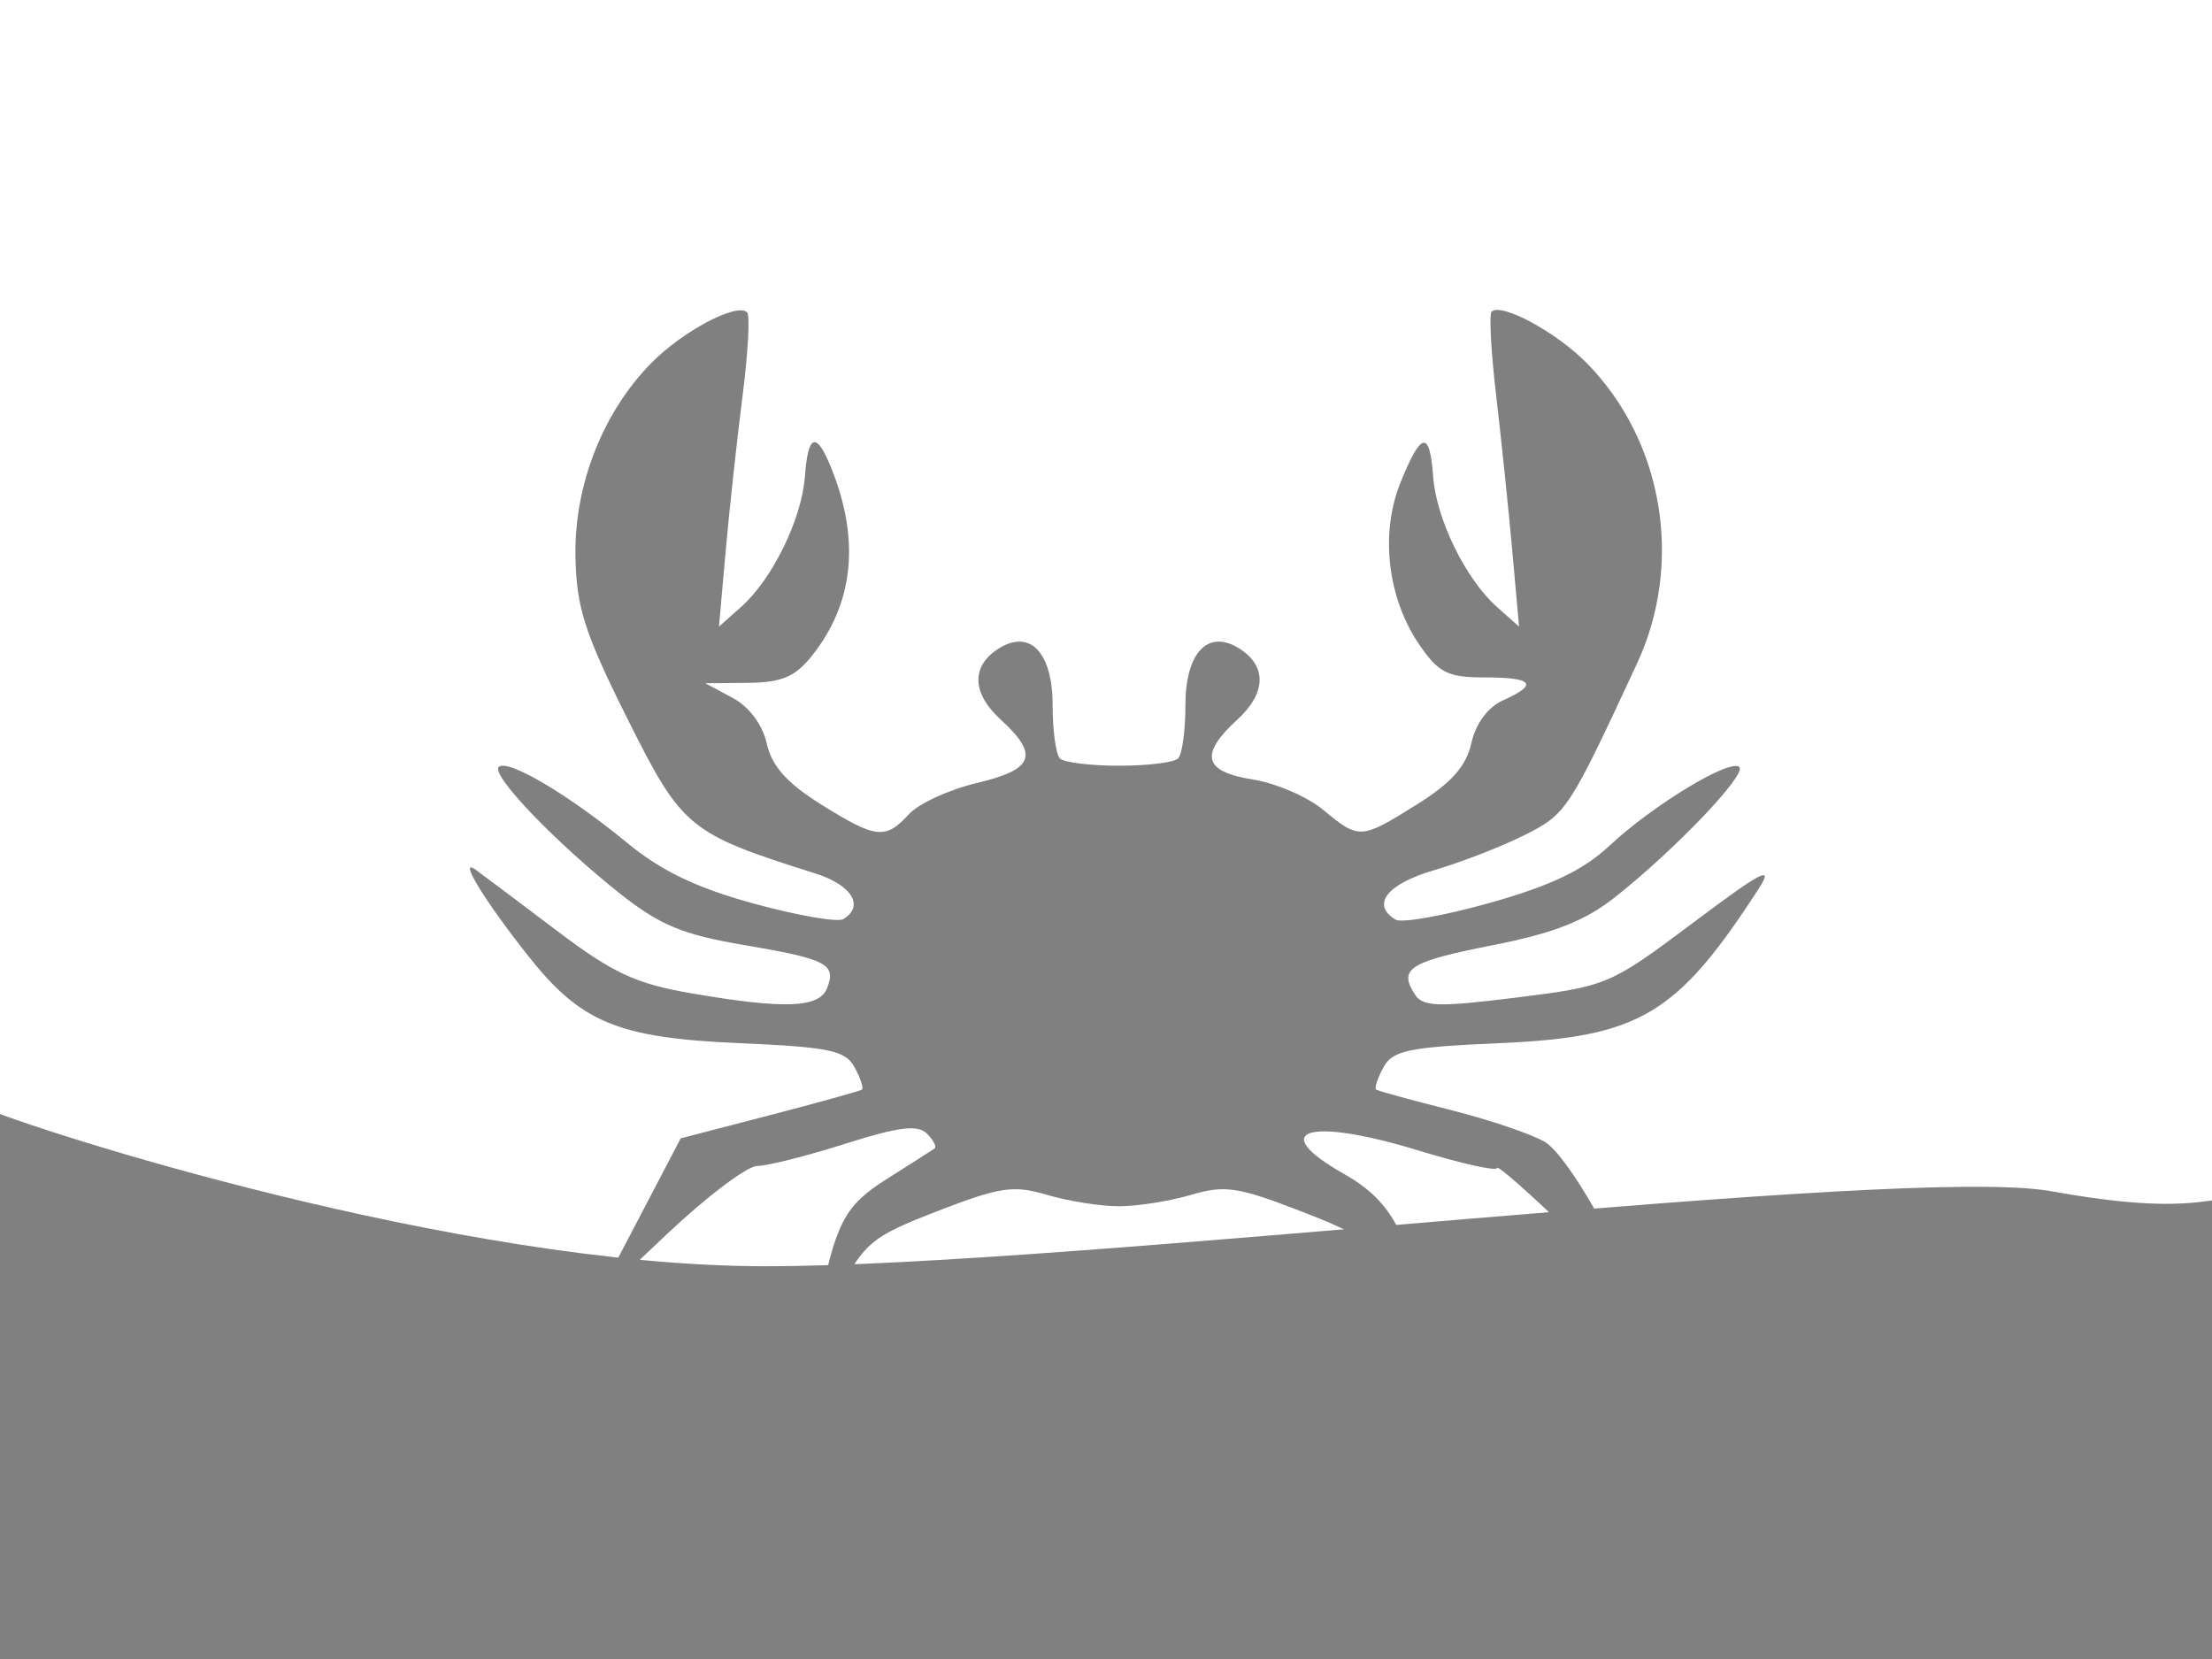
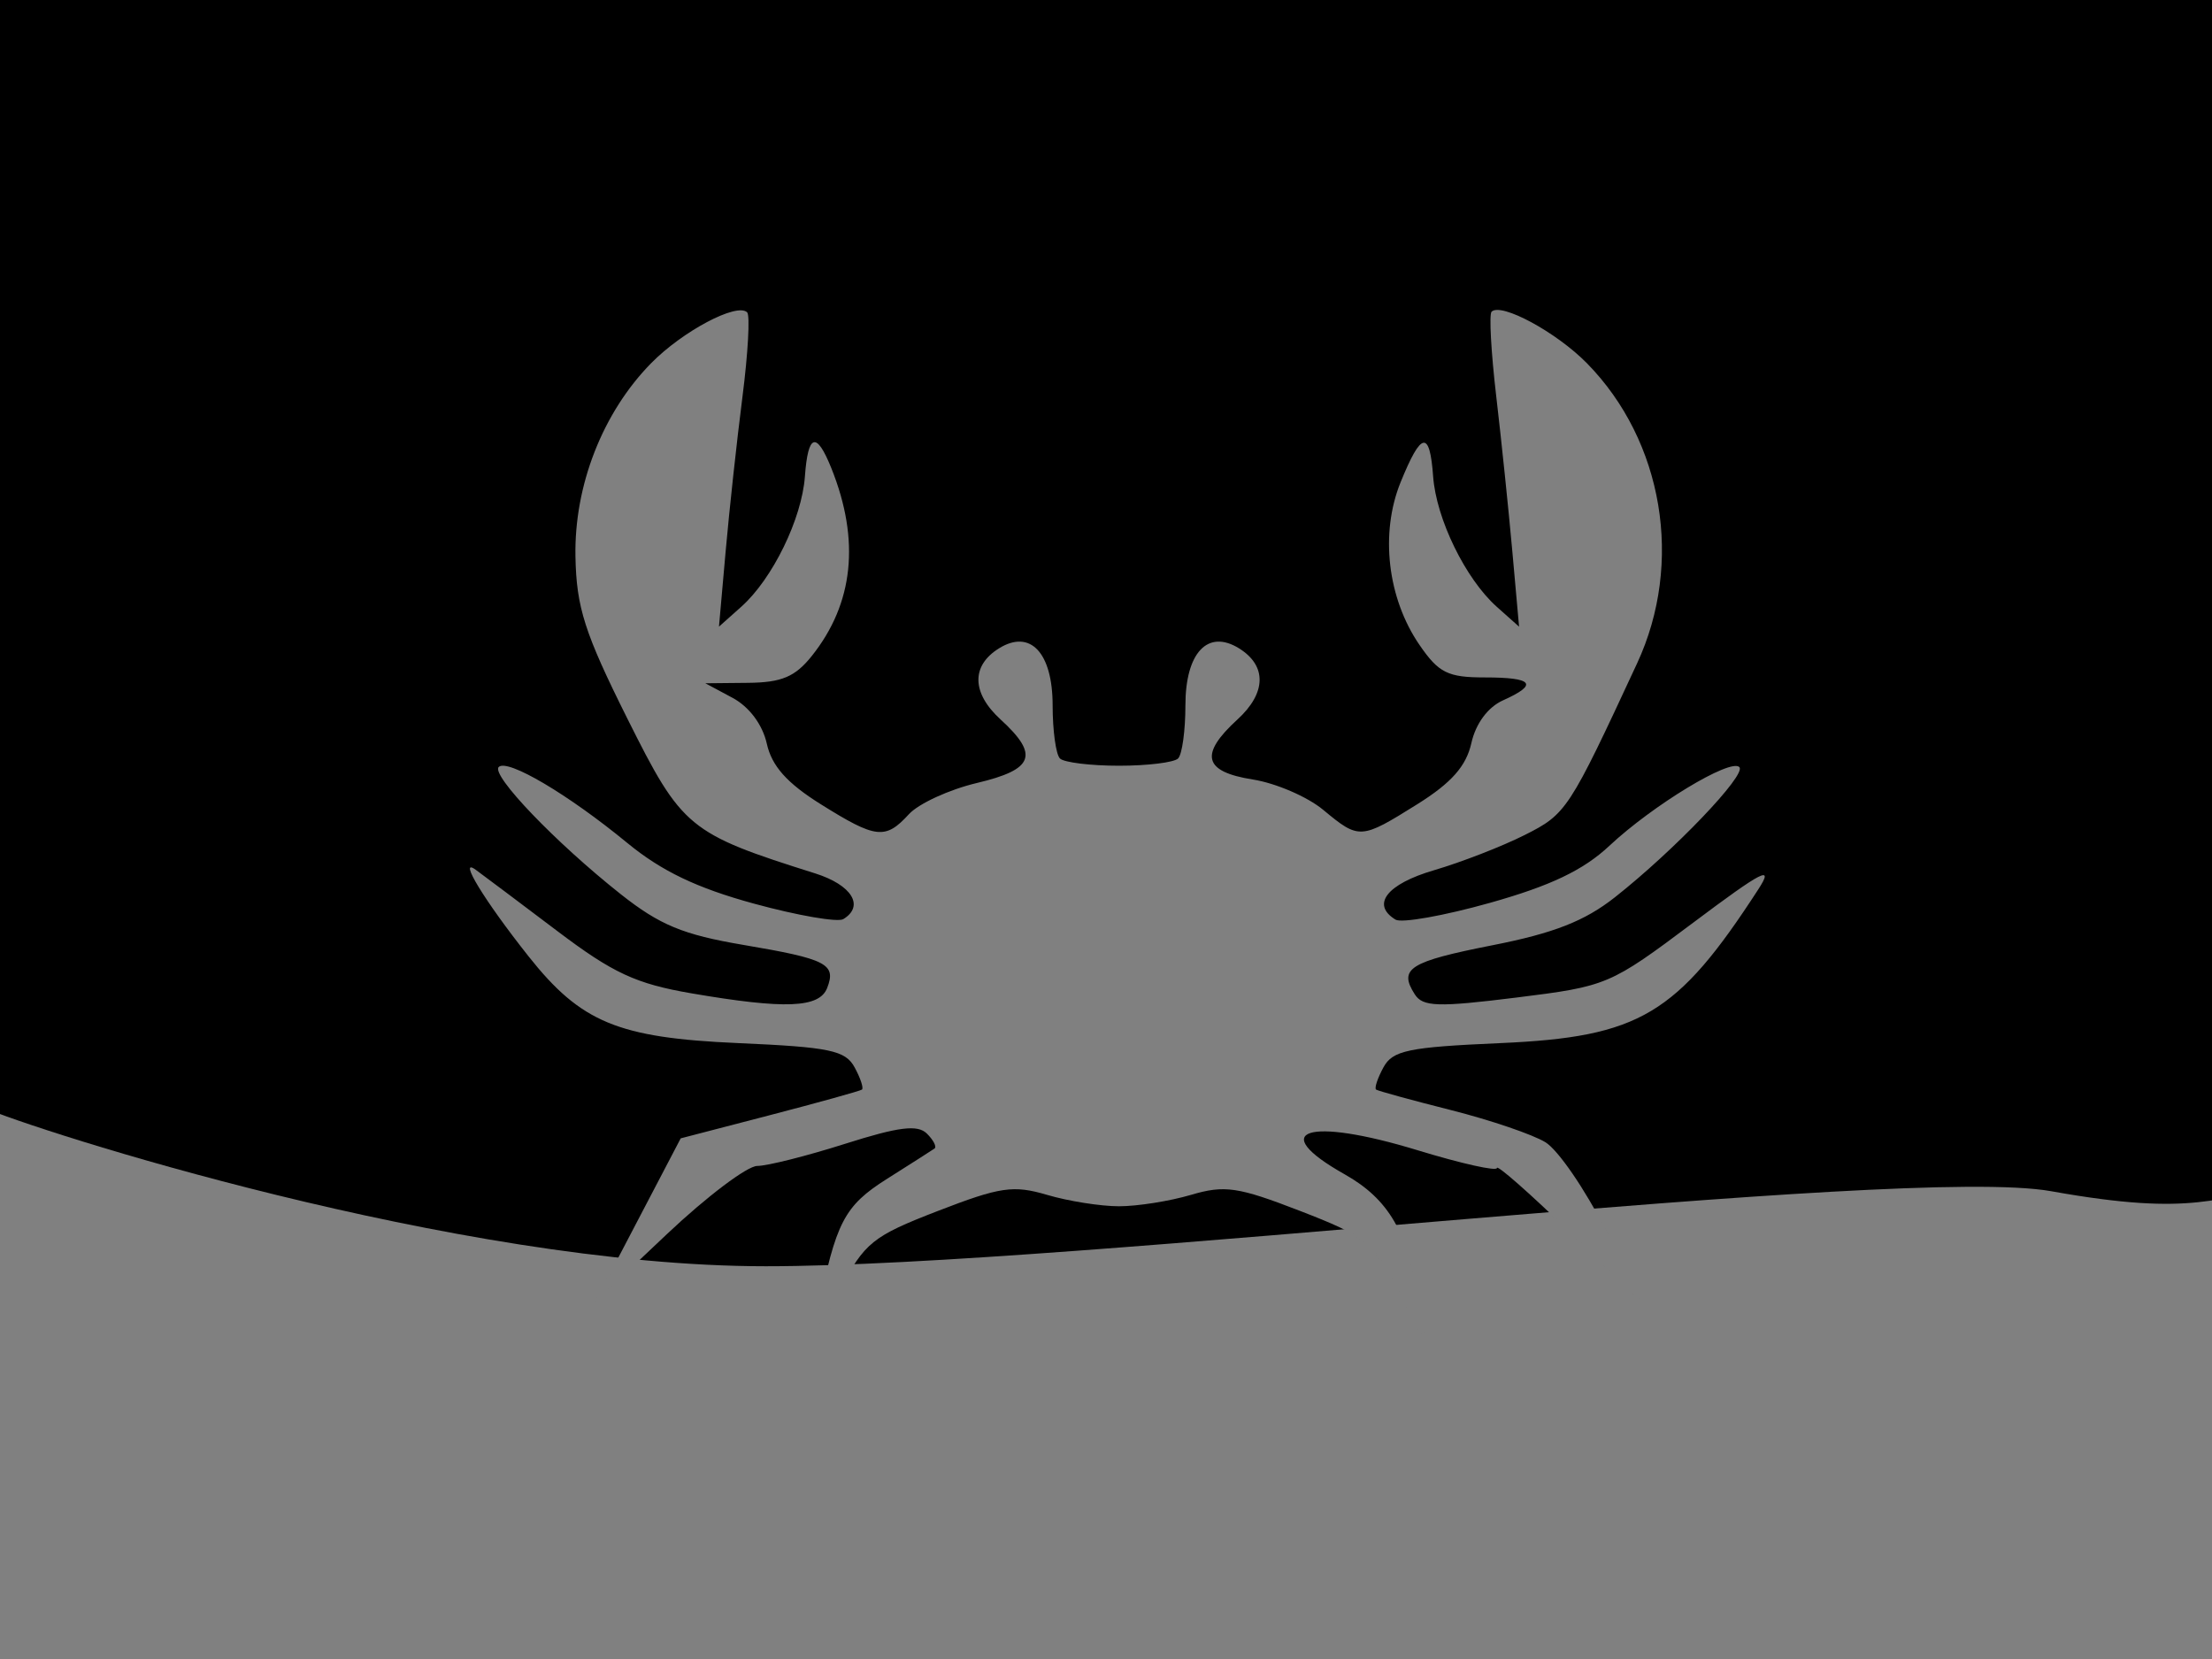
<svg xmlns="http://www.w3.org/2000/svg" viewBox="0 0 512 384">
-   <rect width="512" height="384" fill="none" />
+   <rect width="512" height="384" id="P015WIImgRct5" fill="#000" />
  <path style="fill:#808080;" d="m -76.985,246.088 c 0,0 29.53,-2.044 37.819,0 8.289,2.044 23.831,5.109 35.228,10.218 11.397,5.109 109.557,36.786 181.186,36.786 71.629,0 263.313,-23.502 297.506,-17.371 34.192,6.131 37.301,1.022 56.987,-1.022 19.686,-2.044 20.204,-12.148 37.301,-5.563 17.096,6.585 47.662,7.607 50.77,11.694 3.108,4.087 8.807,122.083 8.807,127.192 0,5.109 -760,-68.949 -760,-68.949 0,0 54.397,-92.986 54.397,-92.986 0,0 0,0 0,0" />
  <path style="fill:#808080;stroke-width:1" d="m 189.332,303.681 c 4.109,-20.794 6.059,-24.552 15.996,-30.828 5.472,-3.455 10.409,-6.606 10.972,-7.002 0.565,-0.396 -0.231,-1.958 -1.767,-3.472 -2.147,-2.117 -6.522,-1.569 -18.924,2.371 -8.872,2.818 -18.022,5.124 -20.331,5.124 -2.31,0 -11.698,7.082 -20.864,15.738 0,0 -16.664,15.738 -16.664,15.738 0,0 9.904,-18.931 9.904,-18.931 0,0 9.905,-18.931 9.905,-18.931 0,0 20.584,-5.353 20.584,-5.353 11.321,-2.944 20.936,-5.614 21.366,-5.933 0.431,-0.319 -0.329,-2.63 -1.689,-5.134 -2.143,-3.949 -5.733,-4.697 -27.039,-5.631 -27.726,-1.216 -36.314,-4.776 -48.44,-20.078 -10.195,-12.865 -16.456,-23.122 -12.231,-20.038 1.928,1.407 10.466,7.819 18.973,14.249 12.795,9.67 18.139,12.148 30.928,14.345 21.686,3.724 29.64,3.413 31.447,-1.232 2.159,-5.55 -0.097,-6.706 -19.406,-9.973 -13.934,-2.356 -19.343,-4.594 -28.37,-11.736 -15.054,-11.911 -30.106,-27.603 -28.241,-29.442 2.009,-1.981 16.081,6.332 29.741,17.571 7.928,6.523 16.097,10.437 29.329,14.055 10.087,2.758 19.396,4.37 20.687,3.584 4.974,-3.032 1.972,-7.906 -6.519,-10.583 -29.323,-9.244 -30.785,-10.449 -43.464,-35.822 -9.901,-19.812 -11.8,-25.742 -12.019,-37.52 -0.305,-16.443 6.291,-33.306 17.496,-44.727 7.293,-7.432 19.897,-14.11 22.251,-11.789 0.689,0.68 0.201,9.477 -1.091,19.549 -1.289,10.073 -3.04,26.162 -3.89,35.754 0,0 -1.546,17.441 -1.546,17.441 0,0 5.177,-4.617 5.177,-4.617 7.218,-6.438 14.005,-20.344 14.714,-30.153 0.718,-9.92 2.673,-10.512 6.14,-1.86 6.677,16.66 5.149,31.265 -4.54,43.412 -3.856,4.834 -6.984,6.153 -14.768,6.227 0,0 -9.876,0.098 -9.876,0.098 0,0 6.308,3.379 6.308,3.379 3.847,2.061 6.935,6.193 7.915,10.595 1.155,5.188 4.662,9.127 12.477,14.015 12.812,8.013 14.965,8.258 20.412,2.322 2.26,-2.462 9.34,-5.715 15.734,-7.227 13.234,-3.131 14.482,-6.479 5.482,-14.709 -6.7,-6.126 -6.837,-12.435 -0.357,-16.459 7.24,-4.497 12.412,1.006 12.412,13.206 0,5.834 0.763,11.364 1.694,12.287 0.932,0.923 7.085,1.679 13.673,1.679 6.588,0 12.741,-0.756 13.673,-1.679 0.932,-0.923 1.694,-6.453 1.694,-12.287 0,-12.2 5.172,-17.703 12.412,-13.206 6.478,4.024 6.341,10.332 -0.358,16.459 -8.879,8.12 -7.868,12.097 3.533,13.895 5.322,0.839 12.657,3.999 16.3,7.022 8.339,6.92 8.682,6.899 21.796,-1.302 7.89,-4.934 11.319,-8.811 12.505,-14.139 1.006,-4.517 3.823,-8.324 7.324,-9.897 8.28,-3.72 7.015,-5.305 -4.234,-5.305 -8.542,0 -10.651,-1.05 -15.092,-7.516 -7.425,-10.809 -9.174,-25.84 -4.38,-37.655 4.782,-11.787 6.753,-12.14 7.534,-1.349 0.709,9.809 7.496,23.715 14.714,30.153 0,0 5.177,4.617 5.177,4.617 0,0 -1.561,-17.441 -1.561,-17.441 -0.859,-9.592 -2.536,-25.754 -3.728,-35.914 -1.191,-10.16 -1.676,-18.957 -1.076,-19.549 2.213,-2.182 15.023,4.747 22.089,11.948 17.68,18.019 22.389,46.199 11.603,69.43 -15.81,34.05 -16.357,34.886 -26.042,39.759 -5.234,2.633 -14.668,6.297 -20.965,8.141 -10.934,3.202 -14.634,7.95 -8.912,11.438 1.395,0.85 11.236,-0.9 21.869,-3.89 14.028,-3.944 21.603,-7.562 27.607,-13.184 10.057,-9.417 28.015,-20.297 30.103,-18.239 1.744,1.72 -15.023,19.264 -28.799,30.133 -6.966,5.496 -14.135,8.31 -28.242,11.087 -19.336,3.805 -21.905,5.422 -18.087,11.381 1.858,2.9 5.336,3.011 23.525,0.747 21.03,-2.618 21.632,-2.873 40.927,-17.337 16.115,-12.08 18.786,-13.451 15.084,-7.741 -18.843,29.063 -27.473,34.208 -59.759,35.624 -21.306,0.934 -24.897,1.682 -27.04,5.631 -1.359,2.505 -2.119,4.81 -1.688,5.124 0.431,0.313 8.23,2.451 17.332,4.75 9.102,2.299 18.941,5.648 21.865,7.442 2.924,1.794 9.143,10.846 13.82,20.114 0,0 8.504,16.852 8.504,16.852 0,0 -16.776,-16.258 -16.776,-16.258 -9.227,-8.942 -16.776,-15.581 -16.776,-14.753 0,0.827 -8.245,-1.014 -18.322,-4.092 -25.594,-7.819 -35.12,-4.691 -16.925,5.558 10.194,5.742 14.679,13.452 17.188,29.546 0,0 1.454,9.326 1.454,9.326 0,0 -6.261,-12.019 -6.261,-12.019 -5.796,-11.126 -7.481,-12.491 -22.671,-18.368 -14.437,-5.586 -17.479,-6.033 -25.311,-3.719 -4.895,1.446 -12.378,2.63 -16.627,2.63 -4.25,0 -11.732,-1.184 -16.627,-2.63 -7.832,-2.314 -10.874,-1.867 -25.311,3.719 -15.148,5.861 -16.898,7.273 -22.768,18.368 -4.905,9.273 -6.042,10.421 -4.976,5.024 0,0 4.2e-4,9e-5 4.2e-4,9e-5" />
  <rect y="350" x="-20" style="fill:#808080;" width="530" height="120" />
</svg>
